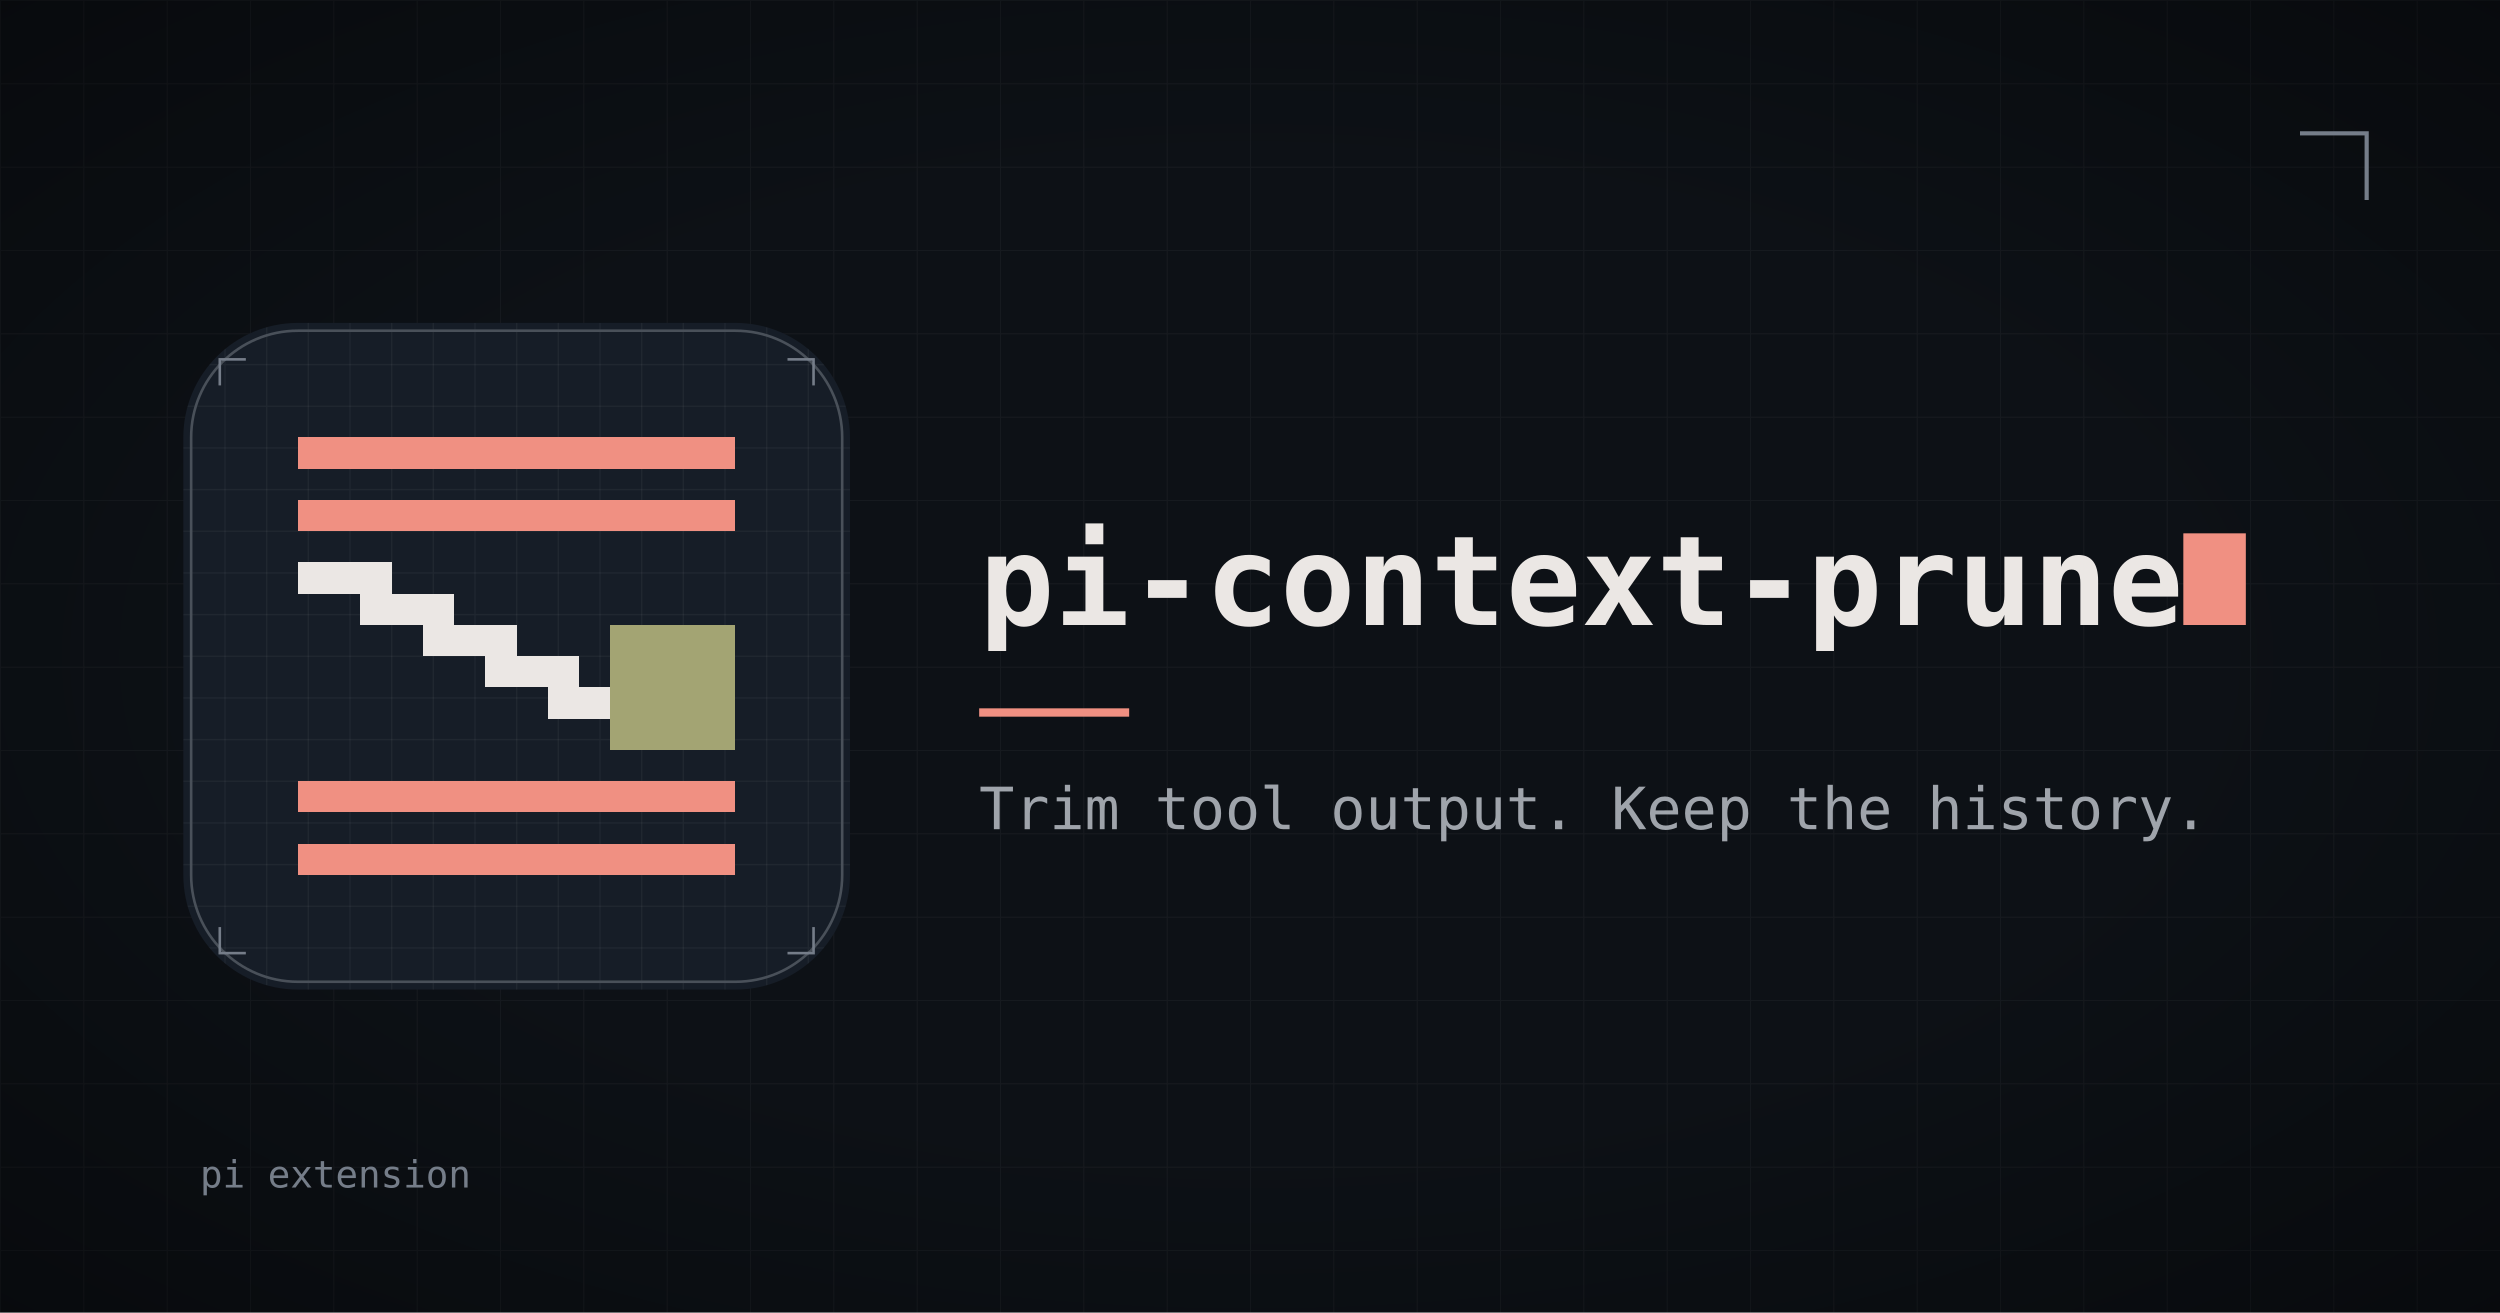
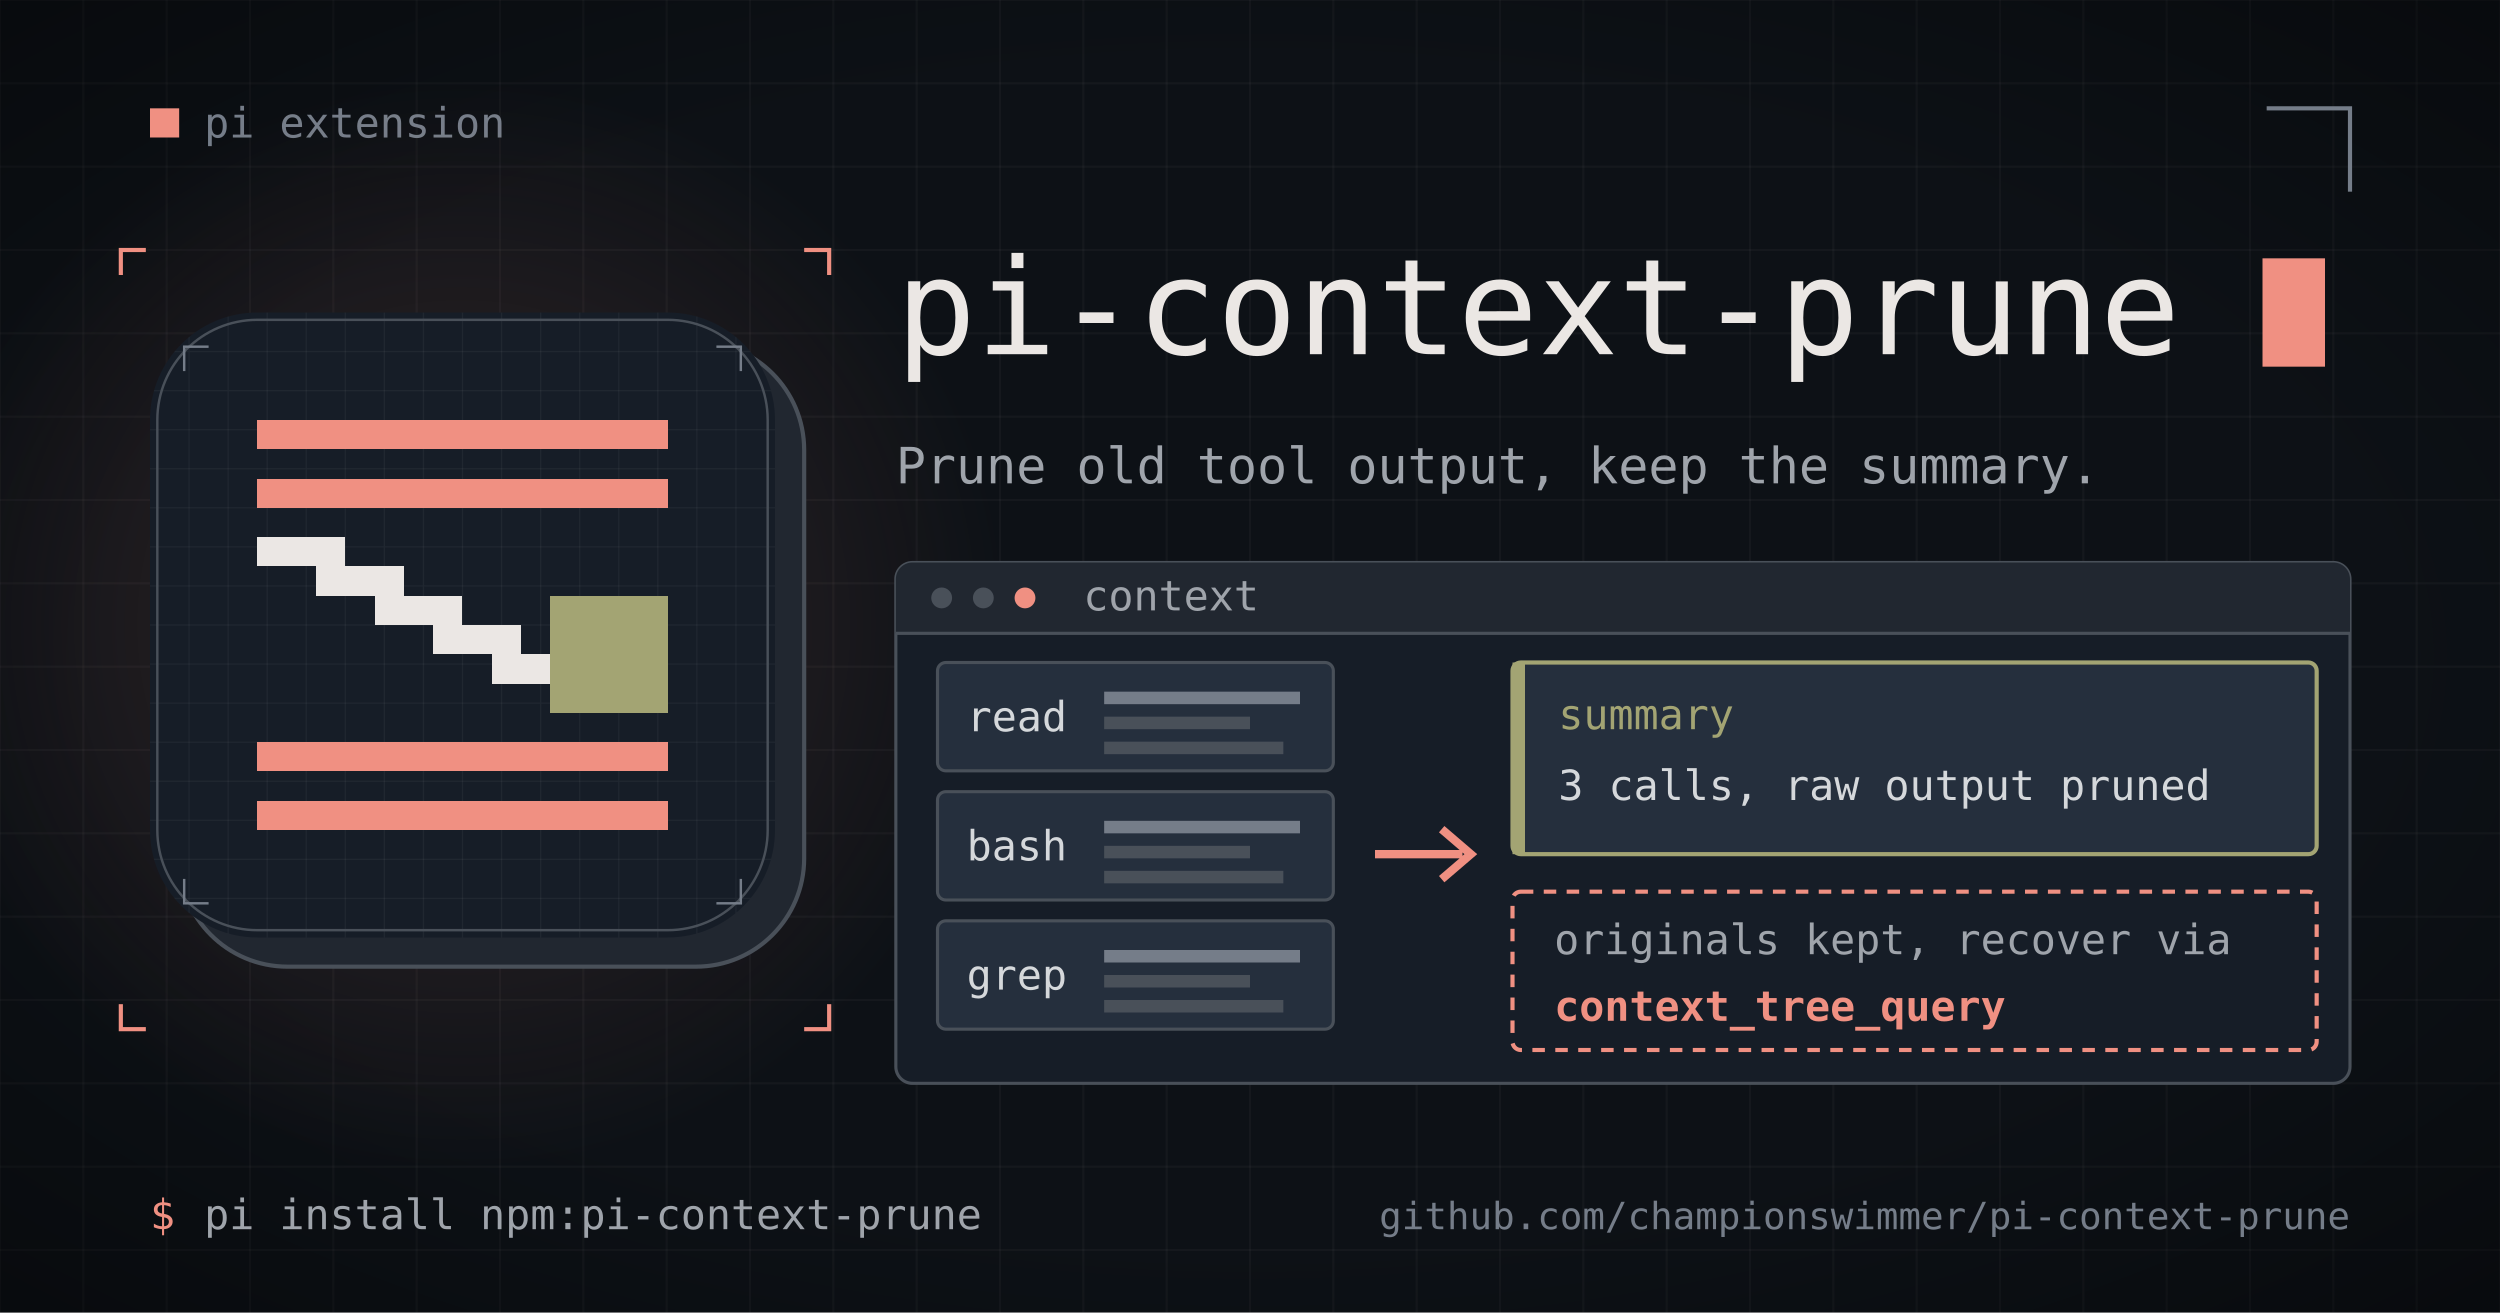
- <svg xmlns="http://www.w3.org/2000/svg" viewBox="0 0 1200 630" width="1200" height="630">
+ <svg xmlns="http://www.w3.org/2000/svg" width="1200" height="630" viewBox="0 0 1200 630">
  <defs>
+     <radialGradient id="g" cx="50%" cy="50%" r="50%">
+       <stop offset="0" stop-color="#F09082" stop-opacity="0.18" />
+       <stop offset="1" stop-color="#F09082" stop-opacity="0" />
+     </radialGradient>
    <radialGradient id="v" cx="50%" cy="50%" r="75%">
-       <stop offset="0.5" stop-color="#000" stop-opacity="0" />
+       <stop offset="0.6" stop-color="#000" stop-opacity="0" />
      <stop offset="1" stop-color="#000" stop-opacity="0.45" />
    </radialGradient>
-     <pattern id="gr" width="40" height="40" patternUnits="userSpaceOnUse">
-       <path d="M40 0H0V40" fill="none" stroke="#fff" stroke-opacity="0.04" />
-     </pattern>
  </defs>
  <rect width="1200" height="630" fill="#0d1116" />
-   <rect width="1200" height="630" fill="url(#gr)" />
+   <g stroke="#fff" stroke-opacity="0.035" stroke-width="1">
+     <path d="M0 0V630" />
+     <path d="M40 0V630" />
+     <path d="M80 0V630" />
+     <path d="M120 0V630" />
+     <path d="M160 0V630" />
+     <path d="M200 0V630" />
+     <path d="M240 0V630" />
+     <path d="M280 0V630" />
+     <path d="M320 0V630" />
+     <path d="M360 0V630" />
+     <path d="M400 0V630" />
+     <path d="M440 0V630" />
+     <path d="M480 0V630" />
+     <path d="M520 0V630" />
+     <path d="M560 0V630" />
+     <path d="M600 0V630" />
+     <path d="M640 0V630" />
+     <path d="M680 0V630" />
+     <path d="M720 0V630" />
+     <path d="M760 0V630" />
+     <path d="M800 0V630" />
+     <path d="M840 0V630" />
+     <path d="M880 0V630" />
+     <path d="M920 0V630" />
+     <path d="M960 0V630" />
+     <path d="M1000 0V630" />
+     <path d="M1040 0V630" />
+     <path d="M1080 0V630" />
+     <path d="M1120 0V630" />
+     <path d="M1160 0V630" />
+     <path d="M1200 0V630" />
+     <path d="M0 0H1200" />
+     <path d="M0 40H1200" />
+     <path d="M0 80H1200" />
+     <path d="M0 120H1200" />
+     <path d="M0 160H1200" />
+     <path d="M0 200H1200" />
+     <path d="M0 240H1200" />
+     <path d="M0 280H1200" />
+     <path d="M0 320H1200" />
+     <path d="M0 360H1200" />
+     <path d="M0 400H1200" />
+     <path d="M0 440H1200" />
+     <path d="M0 480H1200" />
+     <path d="M0 520H1200" />
+     <path d="M0 560H1200" />
+     <path d="M0 600H1200" />
+   </g>
  <rect width="1200" height="630" fill="url(#v)" />
-   <g transform="translate(88 155) scale(0.625)">
+   <rect x="72" y="52" width="14" height="14" fill="#F09082" />
+   <text x="98" y="66" font-family="Departure Mono, 'DejaVu Sans Mono', monospace" font-size="20" fill="#757d89">pi extension</text>
+   <g stroke="#757d89" stroke-width="2" fill="none">
+     <path d="M1088 52H1128V92" />
+   </g>
+   <circle cx="222" cy="300" r="260" fill="url(#g)" />
+   <rect x="86" y="164" width="300" height="300" rx="52" fill="#212730" stroke="#495059" stroke-width="2" />
+   <g transform="translate(72 150) scale(0.5859375)">
    <defs>
-       <clipPath id="t">
+       <clipPath id="ct">
        <rect width="512" height="512" rx="88" />
      </clipPath>
    </defs>
    <rect width="512" height="512" rx="88" fill="#161d27" />
-     <g clip-path="url(#t)" stroke="#ffffff" stroke-opacity="0.045" stroke-width="1">
+     <g clip-path="url(#ct)" stroke="#ffffff" stroke-opacity="0.045" stroke-width="1">
      <path d="M32 0V512M0 32H512" />
      <path d="M64 0V512M0 64H512" />
      <path d="M96 0V512M0 96H512" />
      <path d="M128 0V512M0 128H512" />
      <path d="M160 0V512M0 160H512" />
      <path d="M192 0V512M0 192H512" />
      <path d="M224 0V512M0 224H512" />
      <path d="M256 0V512M0 256H512" />
      <path d="M288 0V512M0 288H512" />
      <path d="M320 0V512M0 320H512" />
      <path d="M352 0V512M0 352H512" />
      <path d="M384 0V512M0 384H512" />
      <path d="M416 0V512M0 416H512" />
      <path d="M448 0V512M0 448H512" />
      <path d="M480 0V512M0 480H512" />
    </g>
    <rect x="6" y="6" width="500" height="500" rx="82" fill="none" stroke="#495059" stroke-width="2" />
    <g stroke="#757d89" stroke-width="2" fill="none">
      <path d="M28 48V28H48M464 28H484V48M28 464V484H48M484 464V484H464" />
    </g>
    <g shape-rendering="crispEdges">
      <rect x="88" y="88" width="336" height="24" fill="#F09082" />
      <rect x="88" y="136" width="336" height="24" fill="#F09082" />
      <rect x="88" y="352" width="336" height="24" fill="#F09082" />
      <rect x="88" y="400" width="336" height="24" fill="#F09082" />
      <rect x="88" y="184" width="72" height="24" fill="#ebe7e4" />
      <rect x="136" y="208" width="72" height="24" fill="#ebe7e4" />
      <rect x="184" y="232" width="72" height="24" fill="#ebe7e4" />
      <rect x="232" y="256" width="72" height="24" fill="#ebe7e4" />
      <rect x="280" y="280" width="72" height="24" fill="#ebe7e4" />
      <rect x="328" y="232" width="96" height="96" fill="#a3a473" />
    </g>
  </g>
-   <text x="470" y="300" font-family="CaskaydiaCove Nerd Font Mono, DejaVu Sans Mono, monospace" font-weight="700" font-size="60" fill="#ebe7e4">pi-context-prune</text>
-   <rect x="1048" y="256" width="30" height="44" fill="#F09082" />
-   <rect x="470" y="340" width="72" height="4" fill="#F09082" />
-   <text x="470" y="398" font-family="CaskaydiaCove Nerd Font Mono, DejaVu Sans Mono, monospace" font-size="28" fill="#9fa4ab">Trim tool output. Keep the history.</text>
-   <text x="96" y="570" font-family="CaskaydiaCove Nerd Font Mono, DejaVu Sans Mono, monospace" font-size="18" fill="#757d89">pi extension</text>
-   <path d="M1104 64H1136V96" fill="none" stroke="#757d89" stroke-width="2" />
+   <g stroke="#F09082" stroke-width="2" fill="none">
+     <path d="M58 132V120H70M386 120H398V132M58 482V494H70M386 494H398V482" />
+   </g>
+   <text x="430" y="170" font-family="Departure Mono, 'DejaVu Sans Mono', monospace" font-size="64" fill="#ebe7e4">pi-context-prune</text>
+   <rect x="1086" y="124" width="30" height="52" fill="#F09082" />
+   <text x="430" y="232" font-family="CommitMono, 'DejaVu Sans Mono', monospace" font-size="24" fill="#9fa4ab">Prune old tool output, keep the summary.</text>
+   <rect x="430" y="270" width="698" height="250" rx="8" fill="#161d27" stroke="#495059" stroke-width="1.5" />
+   <path d="M430 278a8 8 0 0 1 8-8H1120a8 8 0 0 1 8 8V304H430Z" fill="#212730" />
+   <path d="M430 304H1128" stroke="#495059" stroke-width="1.5" />
+   <circle cx="452" cy="287" r="5" fill="#495059" />
+   <circle cx="472" cy="287" r="5" fill="#495059" />
+   <circle cx="492" cy="287" r="5" fill="#F09082" />
+   <g font-family="CommitMono, 'DejaVu Sans Mono', monospace">
+     <text x="520" y="293" font-size="20" fill="#9fa4ab" font-family="Departure Mono, 'DejaVu Sans Mono', monospace">context</text>
+   </g>
+   <rect x="450" y="318" width="190" height="52" rx="4" fill="#252f3d" stroke="#495059" stroke-width="1.5" />
+   <text x="464" y="351" font-family="CommitMono, 'DejaVu Sans Mono', monospace" font-size="20" fill="#d5d8db">read</text>
+   <rect x="530" y="332" width="94" height="6" fill="#757d89" />
+   <rect x="530" y="344" width="70" height="6" fill="#495059" />
+   <rect x="530" y="356" width="86" height="6" fill="#495059" />
+   <rect x="450" y="380" width="190" height="52" rx="4" fill="#252f3d" stroke="#495059" stroke-width="1.5" />
+   <text x="464" y="413" font-family="CommitMono, 'DejaVu Sans Mono', monospace" font-size="20" fill="#d5d8db">bash</text>
+   <rect x="530" y="394" width="94" height="6" fill="#757d89" />
+   <rect x="530" y="406" width="70" height="6" fill="#495059" />
+   <rect x="530" y="418" width="86" height="6" fill="#495059" />
+   <rect x="450" y="442" width="190" height="52" rx="4" fill="#252f3d" stroke="#495059" stroke-width="1.5" />
+   <text x="464" y="475" font-family="CommitMono, 'DejaVu Sans Mono', monospace" font-size="20" fill="#d5d8db">grep</text>
+   <rect x="530" y="456" width="94" height="6" fill="#757d89" />
+   <rect x="530" y="468" width="70" height="6" fill="#495059" />
+   <rect x="530" y="480" width="86" height="6" fill="#495059" />
+   <path d="M660 410H702M692 398L706 410L692 422" stroke="#F09082" stroke-width="4" fill="none" />
+   <rect x="726" y="318" width="386" height="92" rx="4" fill="#252f3d" stroke="#a3a473" stroke-width="2" />
+   <rect x="726" y="318" width="6" height="92" fill="#a3a473" />
+   <text x="748" y="350" font-family="Departure Mono, 'DejaVu Sans Mono', monospace" font-size="20" fill="#a3a473">summary</text>
+   <text x="748" y="384" font-family="CommitMono, 'DejaVu Sans Mono', monospace" font-size="20" fill="#d5d8db">3 calls, raw output pruned</text>
+   <rect x="726" y="428" width="386" height="76" rx="4" fill="none" stroke="#F09082" stroke-width="2" stroke-dasharray="6 5" />
+   <text x="746" y="458" font-family="CommitMono, 'DejaVu Sans Mono', monospace" font-size="20" fill="#9fa4ab">originals kept, recover via</text>
+   <text x="746" y="490" font-family="CommitMono, 'DejaVu Sans Mono', monospace" font-size="20" font-weight="700" fill="#F09082">context_tree_query</text>
+   <text x="72" y="590" font-family="CommitMono, 'DejaVu Sans Mono', monospace" font-size="20" fill="#F09082">$</text>
+   <text x="98" y="590" font-family="CommitMono, 'DejaVu Sans Mono', monospace" font-size="20" fill="#9fa4ab">pi install npm:pi-context-prune</text>
+   <text x="1128" y="590" text-anchor="end" font-family="CommitMono, 'DejaVu Sans Mono', monospace" font-size="18" fill="#757d89">github.com/championswimmer/pi-context-prune</text>
</svg>
